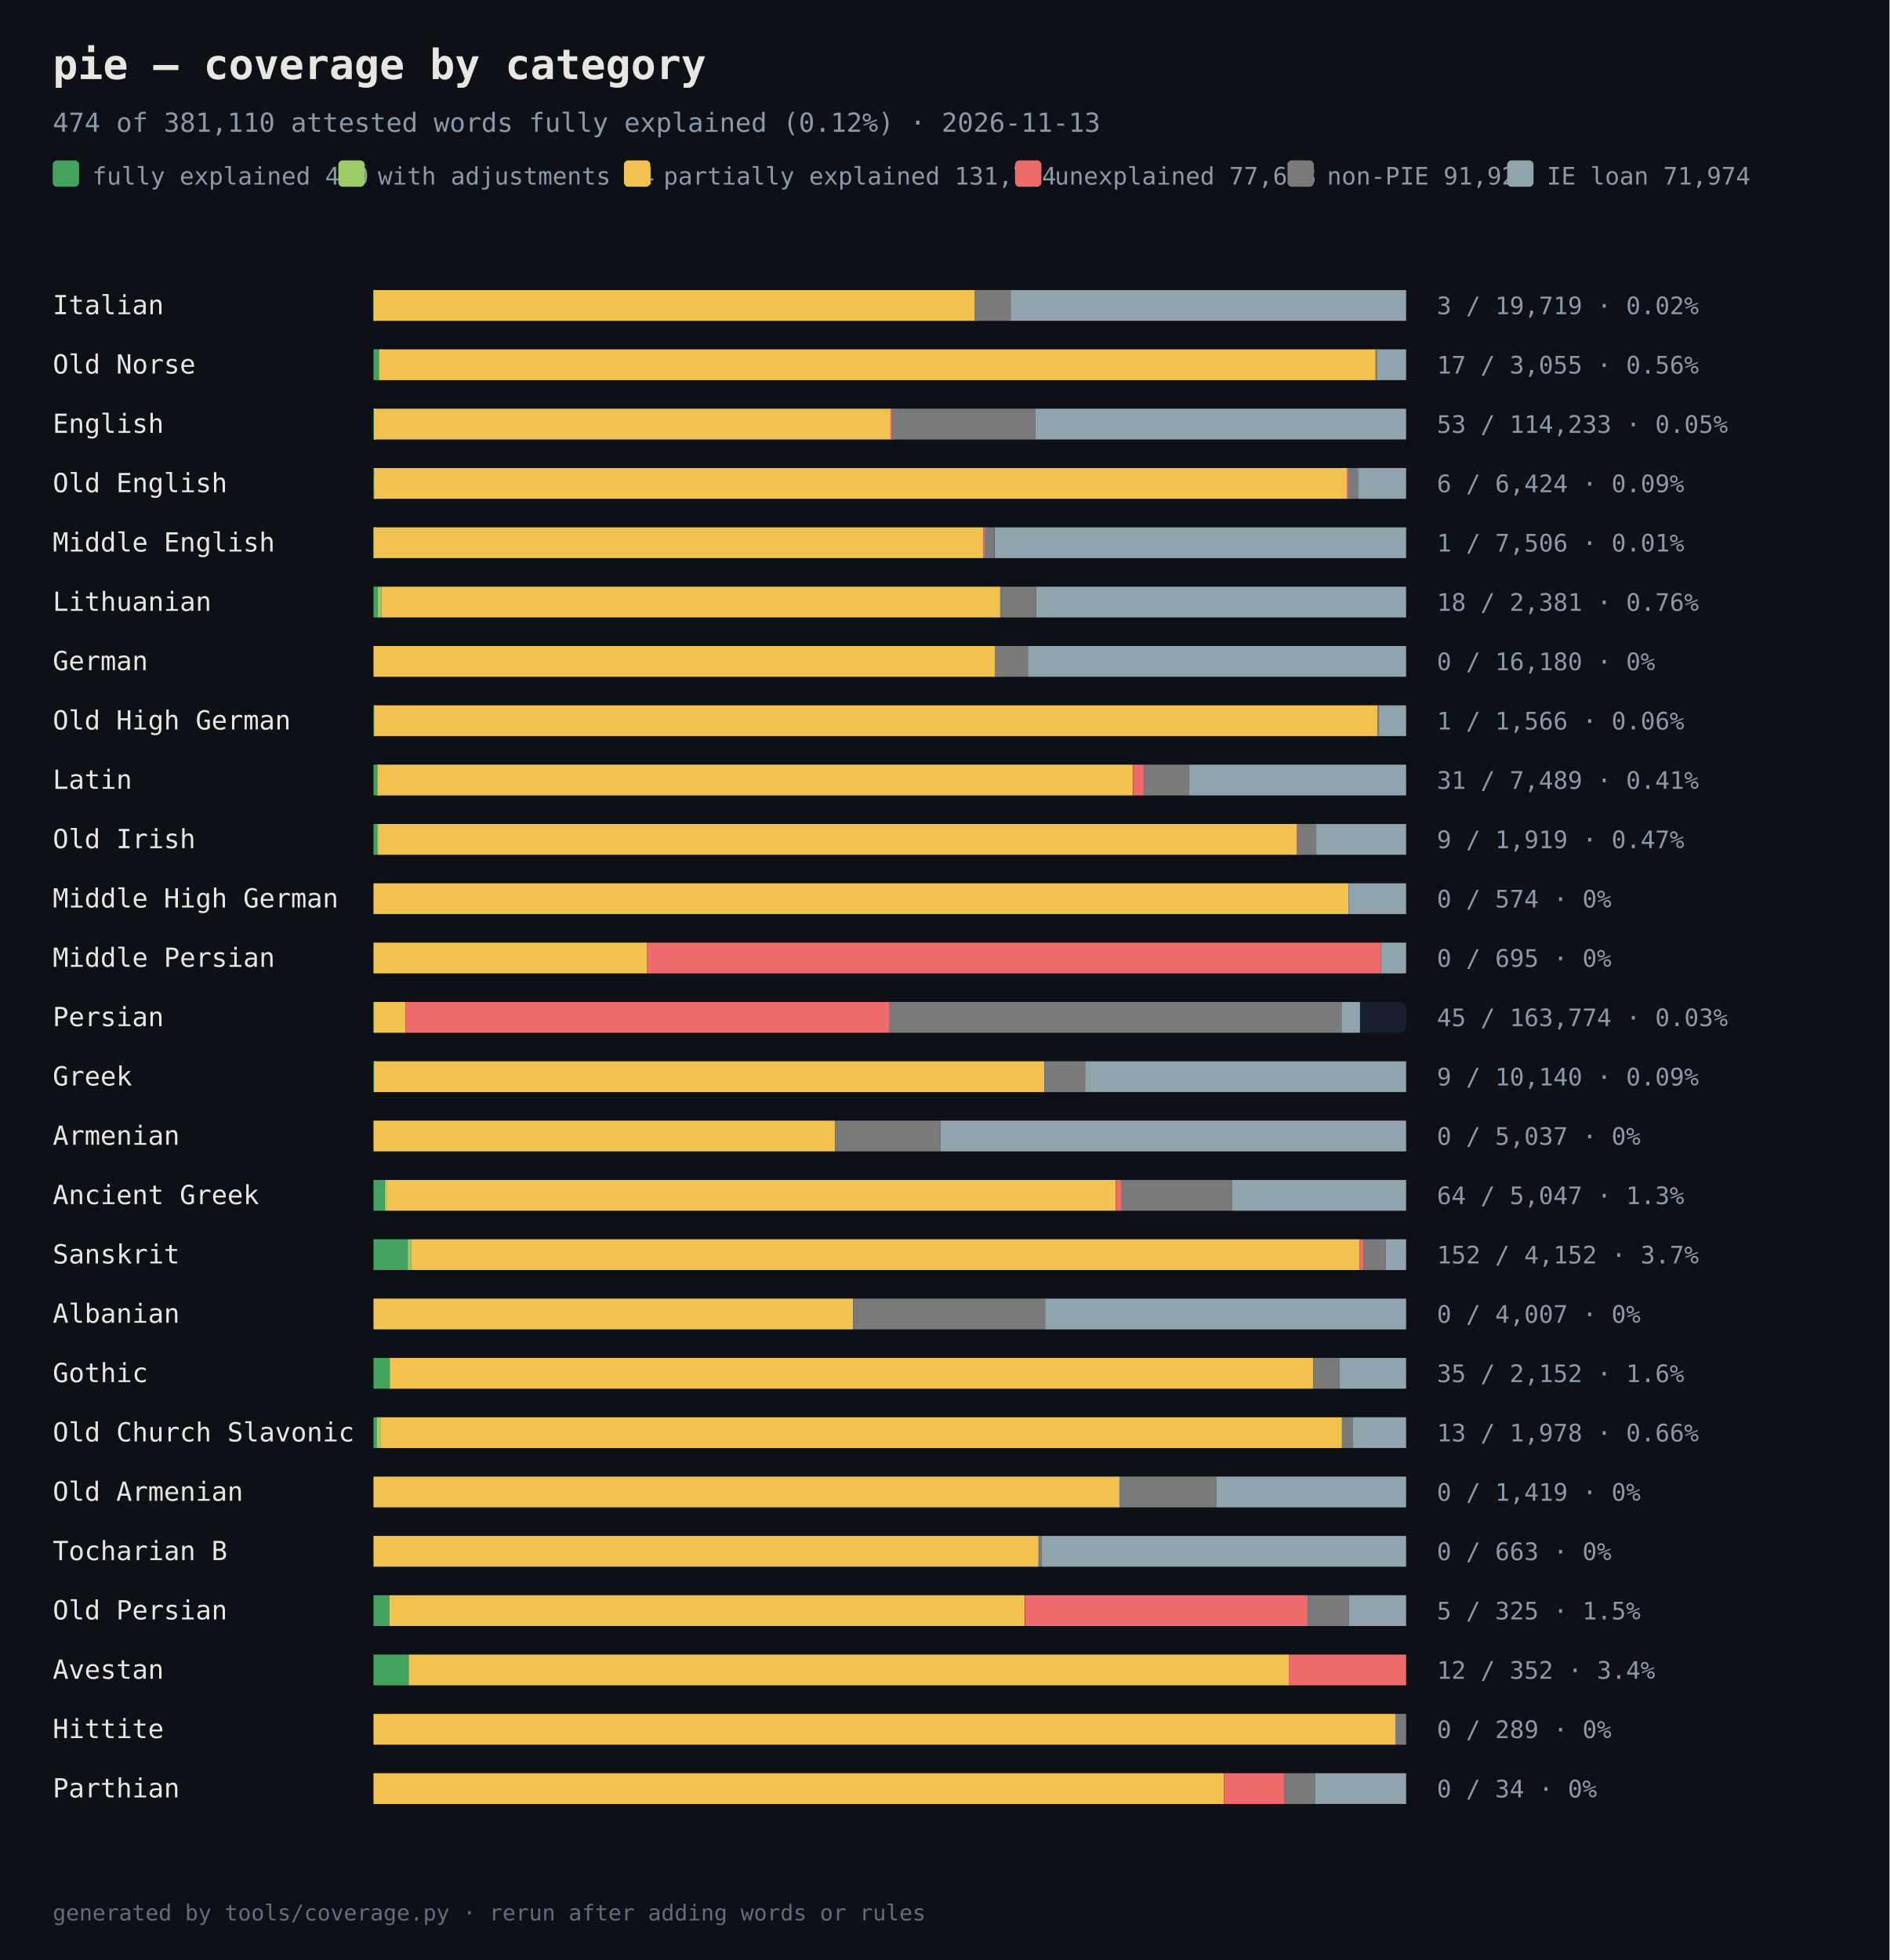
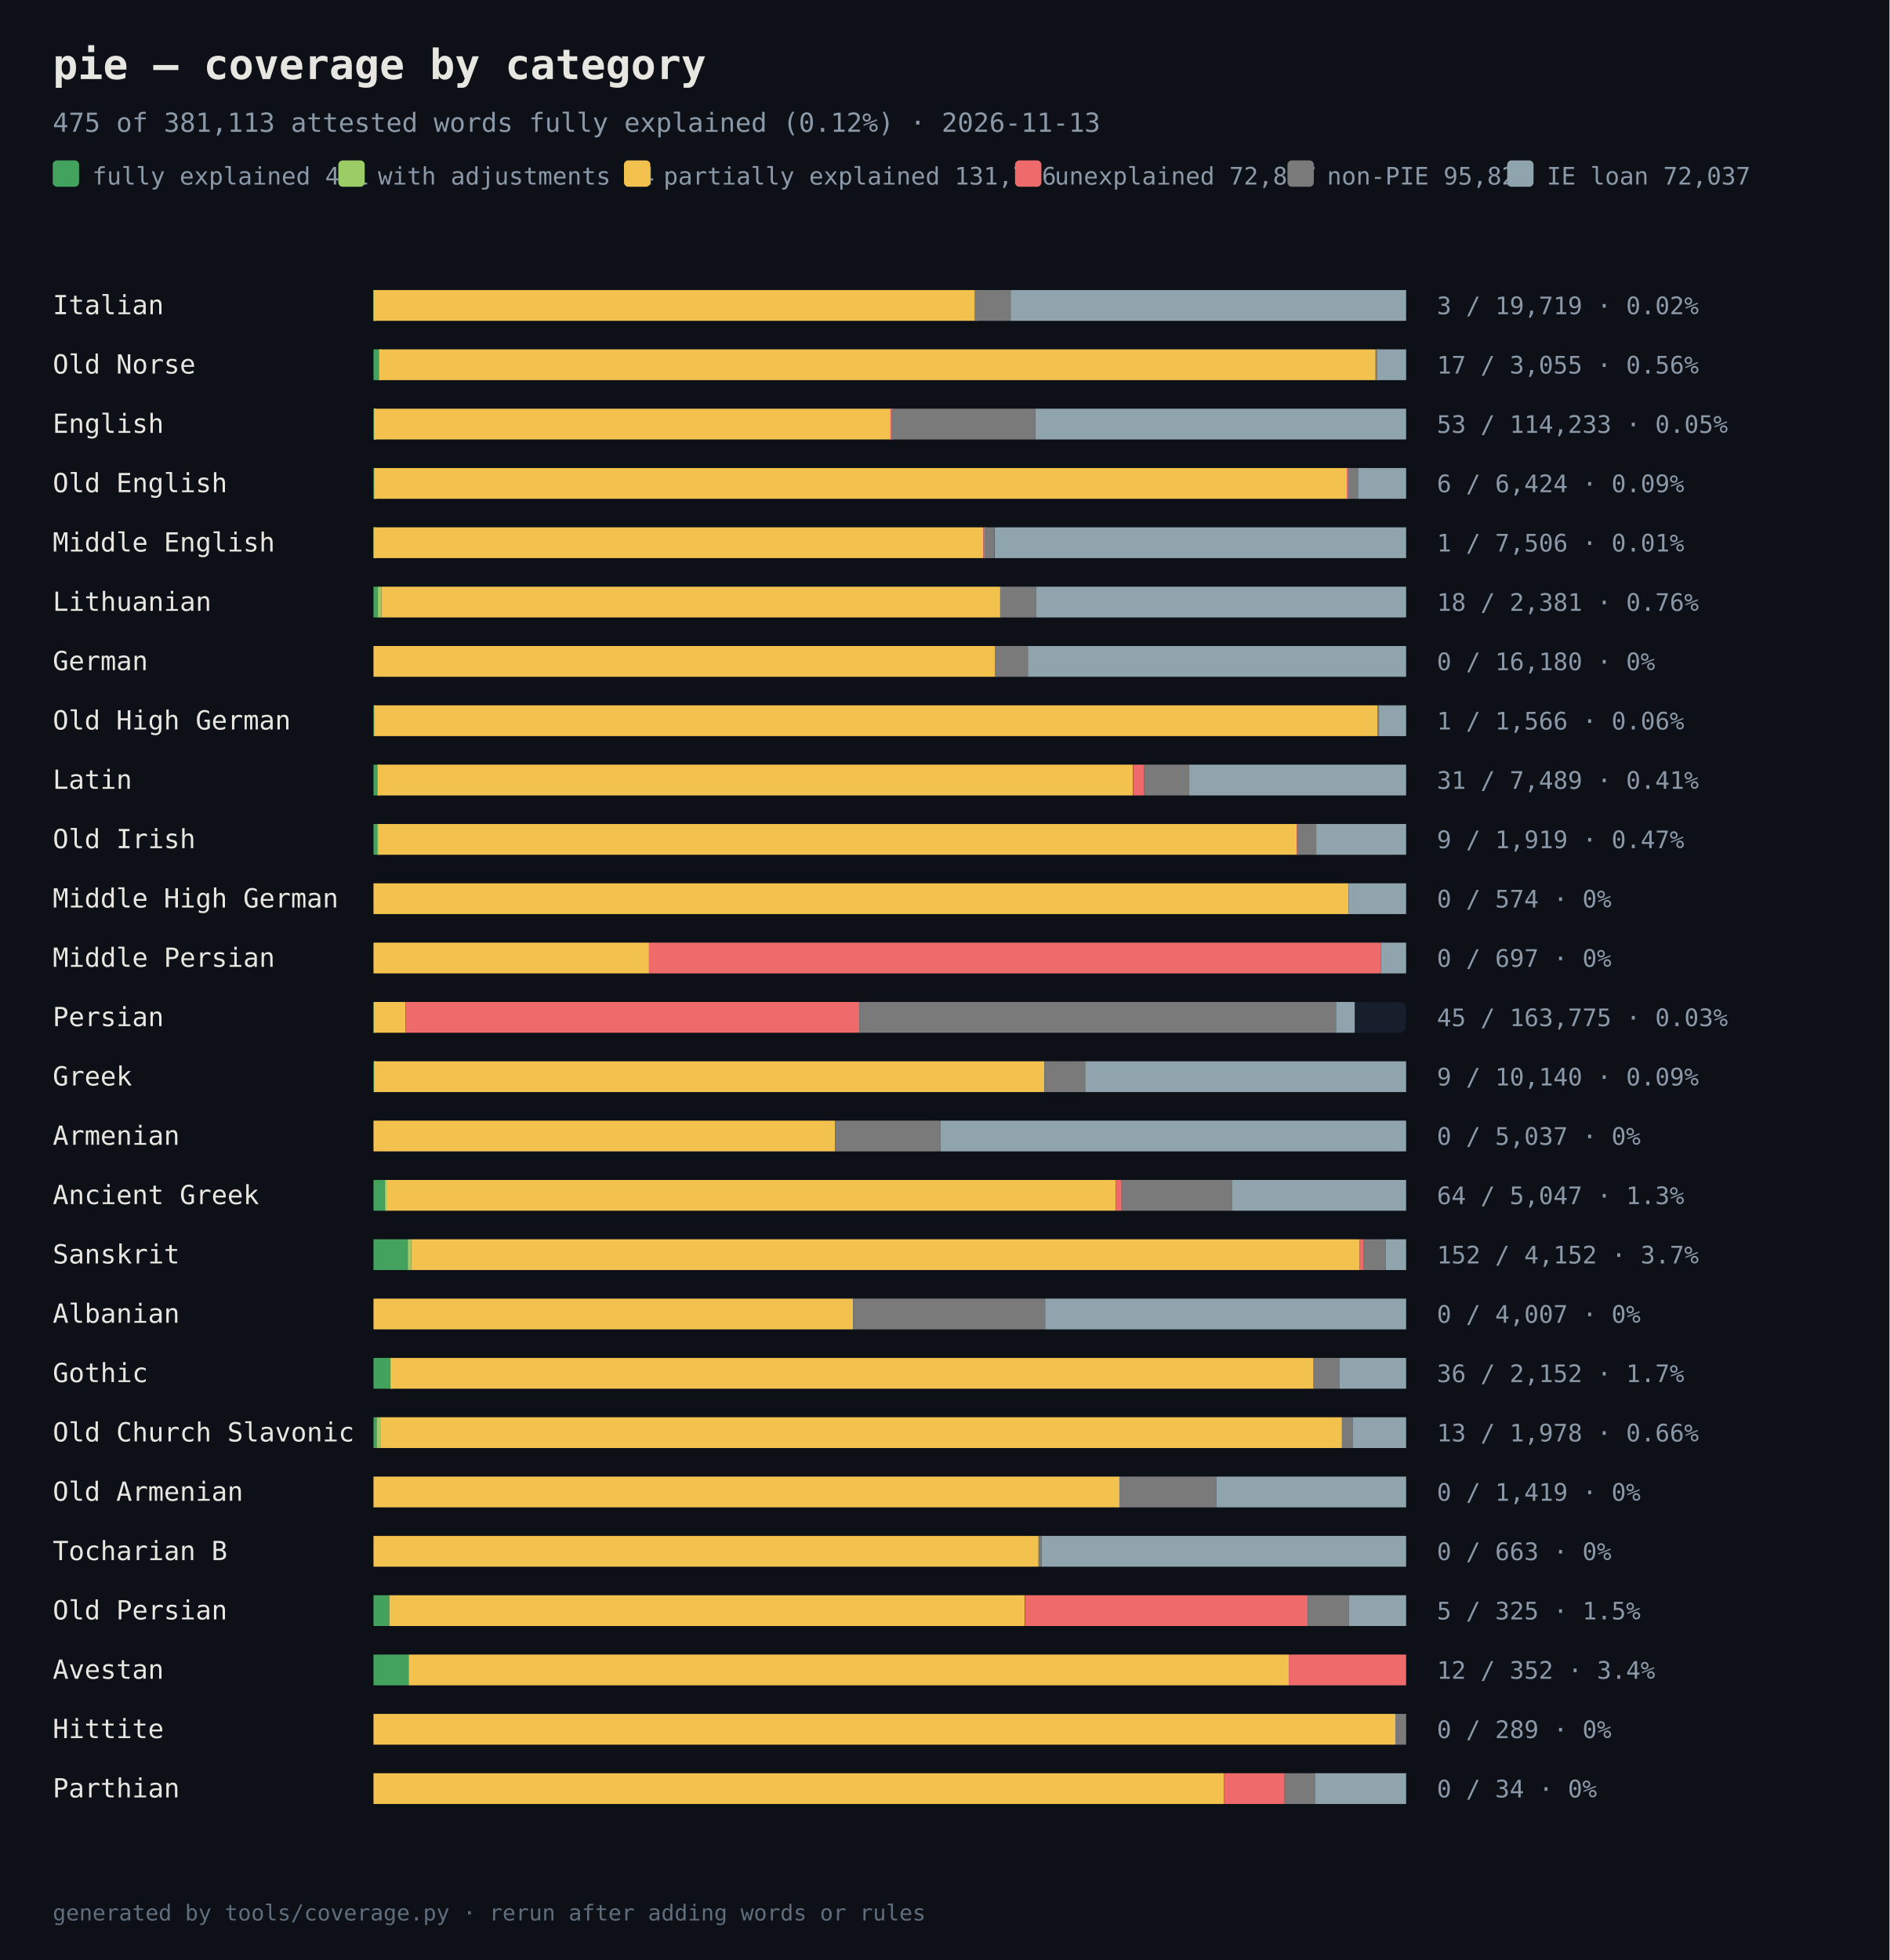
<svg xmlns="http://www.w3.org/2000/svg" width="860" height="892" viewBox="0 0 860 892" font-family="ui-monospace,SFMono-Regular,Menlo,monospace">
  <rect width="860" height="892" fill="#0d1117" />
  <text x="24" y="36" fill="#e8e6e1" font-size="19" font-weight="600">pie — coverage by category</text>
-   <text x="24" y="60" fill="#8b98a8" font-size="12">474 of 381,110 attested words fully explained (0.12%) · 2026-11-13</text>
+   <text x="24" y="60" fill="#8b98a8" font-size="12">475 of 381,113 attested words fully explained (0.12%) · 2026-11-13</text>
  <rect x="24" y="73" width="12" height="12" fill="#43a35e" rx="2" />
-   <text x="42" y="84" fill="#8b98a8" font-size="11">fully explained 420</text>
+   <text x="42" y="84" fill="#8b98a8" font-size="11">fully explained 421</text>
  <rect x="154" y="73" width="12" height="12" fill="#9ccc65" rx="2" />
  <text x="172" y="84" fill="#8b98a8" font-size="11">with adjustments 54</text>
  <rect x="284" y="73" width="12" height="12" fill="#f2c14e" rx="2" />
-   <text x="302" y="84" fill="#8b98a8" font-size="11">partially explained 131,784</text>
+   <text x="302" y="84" fill="#8b98a8" font-size="11">partially explained 131,786</text>
  <rect x="462" y="73" width="12" height="12" fill="#ef6b6b" rx="2" />
-   <text x="480" y="84" fill="#8b98a8" font-size="11">unexplained 77,633</text>
+   <text x="480" y="84" fill="#8b98a8" font-size="11">unexplained 72,837</text>
  <rect x="586" y="73" width="12" height="12" fill="#7a7a7a" rx="2" />
-   <text x="604" y="84" fill="#8b98a8" font-size="11">non-PIE 91,921</text>
+   <text x="604" y="84" fill="#8b98a8" font-size="11">non-PIE 95,828</text>
  <rect x="686" y="73" width="12" height="12" fill="#90a4ae" rx="2" />
-   <text x="704" y="84" fill="#8b98a8" font-size="11">IE loan 71,974</text>
+   <text x="704" y="84" fill="#8b98a8" font-size="11">IE loan 72,037</text>
  <text x="24" y="143" fill="#e8e6e1" font-size="12">Italian</text>
  <rect x="170" y="132" width="470" height="14" fill="#161f2b" rx="3" />
  <rect x="170.0" y="132" width="1.2" height="14" fill="#43a35e" />
  <rect x="170.0" y="132" width="1.2" height="14" fill="#9ccc65" />
  <rect x="170.1" y="132" width="273.6" height="14" fill="#f2c14e" />
  <rect x="443.7" y="132" width="1.2" height="14" fill="#ef6b6b" />
  <rect x="443.8" y="132" width="16.2" height="14" fill="#7a7a7a" />
  <rect x="460.0" y="132" width="180.0" height="14" fill="#90a4ae" />
  <text x="654" y="143" fill="#8b98a8" font-size="11">3 / 19,719 · 0.02%</text>
  <text x="24" y="170" fill="#e8e6e1" font-size="12">Old Norse</text>
  <rect x="170" y="159" width="470" height="14" fill="#161f2b" rx="3" />
  <rect x="170.0" y="159" width="2.5" height="14" fill="#43a35e" />
  <rect x="172.5" y="159" width="1.2" height="14" fill="#9ccc65" />
  <rect x="172.6" y="159" width="453.5" height="14" fill="#f2c14e" />
  <rect x="626.2" y="159" width="1.2" height="14" fill="#ef6b6b" />
  <rect x="626.3" y="159" width="1.2" height="14" fill="#7a7a7a" />
  <rect x="626.9" y="159" width="13.1" height="14" fill="#90a4ae" />
  <text x="654" y="170" fill="#8b98a8" font-size="11">17 / 3,055 · 0.56%</text>
  <text x="24" y="197" fill="#e8e6e1" font-size="12">English</text>
  <rect x="170" y="186" width="470" height="14" fill="#161f2b" rx="3" />
  <rect x="170.0" y="186" width="1.2" height="14" fill="#43a35e" />
  <rect x="170.2" y="186" width="1.2" height="14" fill="#9ccc65" />
  <rect x="170.2" y="186" width="235.1" height="14" fill="#f2c14e" />
  <rect x="405.3" y="186" width="1.2" height="14" fill="#ef6b6b" />
  <rect x="405.7" y="186" width="65.5" height="14" fill="#7a7a7a" />
  <rect x="471.2" y="186" width="168.8" height="14" fill="#90a4ae" />
  <text x="654" y="197" fill="#8b98a8" font-size="11">53 / 114,233 · 0.05%</text>
  <text x="24" y="224" fill="#e8e6e1" font-size="12">Old English</text>
  <rect x="170" y="213" width="470" height="14" fill="#161f2b" rx="3" />
  <rect x="170.0" y="213" width="1.2" height="14" fill="#43a35e" />
  <rect x="170.3" y="213" width="1.2" height="14" fill="#9ccc65" />
  <rect x="170.4" y="213" width="442.6" height="14" fill="#f2c14e" />
  <rect x="613.0" y="213" width="1.2" height="14" fill="#ef6b6b" />
  <rect x="613.5" y="213" width="4.6" height="14" fill="#7a7a7a" />
  <rect x="618.1" y="213" width="21.9" height="14" fill="#90a4ae" />
  <text x="654" y="224" fill="#8b98a8" font-size="11">6 / 6,424 · 0.09%</text>
  <text x="24" y="251" fill="#e8e6e1" font-size="12">Middle English</text>
  <rect x="170" y="240" width="470" height="14" fill="#161f2b" rx="3" />
  <rect x="170.0" y="240" width="1.2" height="14" fill="#9ccc65" />
  <rect x="170.1" y="240" width="277.4" height="14" fill="#f2c14e" />
  <rect x="447.5" y="240" width="1.2" height="14" fill="#ef6b6b" />
  <rect x="448.1" y="240" width="4.5" height="14" fill="#7a7a7a" />
  <rect x="452.7" y="240" width="187.3" height="14" fill="#90a4ae" />
  <text x="654" y="251" fill="#8b98a8" font-size="11">1 / 7,506 · 0.01%</text>
  <text x="24" y="278" fill="#e8e6e1" font-size="12">Lithuanian</text>
  <rect x="170" y="267" width="470" height="14" fill="#161f2b" rx="3" />
  <rect x="170.0" y="267" width="2.0" height="14" fill="#43a35e" />
  <rect x="172.0" y="267" width="1.6" height="14" fill="#9ccc65" />
  <rect x="173.6" y="267" width="281.7" height="14" fill="#f2c14e" />
  <rect x="455.2" y="267" width="16.4" height="14" fill="#7a7a7a" />
  <rect x="471.6" y="267" width="168.4" height="14" fill="#90a4ae" />
  <text x="654" y="278" fill="#8b98a8" font-size="11">18 / 2,381 · 0.76%</text>
  <text x="24" y="305" fill="#e8e6e1" font-size="12">German</text>
  <rect x="170" y="294" width="470" height="14" fill="#161f2b" rx="3" />
  <rect x="170.0" y="294" width="282.9" height="14" fill="#f2c14e" />
  <rect x="452.9" y="294" width="1.2" height="14" fill="#ef6b6b" />
  <rect x="453.0" y="294" width="15.0" height="14" fill="#7a7a7a" />
  <rect x="467.9" y="294" width="172.1" height="14" fill="#90a4ae" />
  <text x="654" y="305" fill="#8b98a8" font-size="11">0 / 16,180 · 0%</text>
  <text x="24" y="332" fill="#e8e6e1" font-size="12">Old High German</text>
  <rect x="170" y="321" width="470" height="14" fill="#161f2b" rx="3" />
  <rect x="170.0" y="321" width="1.2" height="14" fill="#43a35e" />
  <rect x="170.3" y="321" width="456.8" height="14" fill="#f2c14e" />
  <rect x="627.1" y="321" width="1.2" height="14" fill="#7a7a7a" />
  <rect x="627.7" y="321" width="12.3" height="14" fill="#90a4ae" />
  <text x="654" y="332" fill="#8b98a8" font-size="11">1 / 1,566 · 0.06%</text>
  <text x="24" y="359" fill="#e8e6e1" font-size="12">Latin</text>
  <rect x="170" y="348" width="470" height="14" fill="#161f2b" rx="3" />
  <rect x="170.0" y="348" width="1.8" height="14" fill="#43a35e" />
  <rect x="171.8" y="348" width="1.2" height="14" fill="#9ccc65" />
  <rect x="171.9" y="348" width="343.7" height="14" fill="#f2c14e" />
  <rect x="515.7" y="348" width="5.1" height="14" fill="#ef6b6b" />
  <rect x="520.8" y="348" width="20.6" height="14" fill="#7a7a7a" />
  <rect x="541.3" y="348" width="98.7" height="14" fill="#90a4ae" />
  <text x="654" y="359" fill="#8b98a8" font-size="11">31 / 7,489 · 0.41%</text>
  <text x="24" y="386" fill="#e8e6e1" font-size="12">Old Irish</text>
  <rect x="170" y="375" width="470" height="14" fill="#161f2b" rx="3" />
  <rect x="170.0" y="375" width="1.7" height="14" fill="#43a35e" />
  <rect x="171.7" y="375" width="1.2" height="14" fill="#9ccc65" />
  <rect x="172.2" y="375" width="418.1" height="14" fill="#f2c14e" />
  <rect x="590.3" y="375" width="1.2" height="14" fill="#ef6b6b" />
  <rect x="590.5" y="375" width="8.6" height="14" fill="#7a7a7a" />
  <rect x="599.1" y="375" width="40.9" height="14" fill="#90a4ae" />
  <text x="654" y="386" fill="#8b98a8" font-size="11">9 / 1,919 · 0.47%</text>
  <text x="24" y="413" fill="#e8e6e1" font-size="12">Middle High German</text>
  <rect x="170" y="402" width="470" height="14" fill="#161f2b" rx="3" />
  <rect x="170.0" y="402" width="443.8" height="14" fill="#f2c14e" />
  <rect x="613.8" y="402" width="26.2" height="14" fill="#90a4ae" />
  <text x="654" y="413" fill="#8b98a8" font-size="11">0 / 574 · 0%</text>
  <text x="24" y="440" fill="#e8e6e1" font-size="12">Middle Persian</text>
  <rect x="170" y="429" width="470" height="14" fill="#161f2b" rx="3" />
-   <rect x="170.0" y="429" width="124.4" height="14" fill="#f2c14e" />
-   <rect x="294.4" y="429" width="334.1" height="14" fill="#ef6b6b" />
+   <rect x="170.0" y="429" width="125.4" height="14" fill="#f2c14e" />
+   <rect x="295.4" y="429" width="333.1" height="14" fill="#ef6b6b" />
  <rect x="628.5" y="429" width="11.5" height="14" fill="#90a4ae" />
-   <text x="654" y="440" fill="#8b98a8" font-size="11">0 / 695 · 0%</text>
+   <text x="654" y="440" fill="#8b98a8" font-size="11">0 / 697 · 0%</text>
  <text x="24" y="467" fill="#e8e6e1" font-size="12">Persian</text>
  <rect x="170" y="456" width="470" height="14" fill="#161f2b" rx="3" />
  <rect x="170.0" y="456" width="1.2" height="14" fill="#43a35e" />
  <rect x="170.1" y="456" width="14.5" height="14" fill="#f2c14e" />
-   <rect x="184.6" y="456" width="220.3" height="14" fill="#ef6b6b" />
-   <rect x="404.9" y="456" width="205.7" height="14" fill="#7a7a7a" />
-   <rect x="610.6" y="456" width="8.4" height="14" fill="#90a4ae" />
-   <text x="654" y="467" fill="#8b98a8" font-size="11">45 / 163,774 · 0.03%</text>
+   <rect x="184.6" y="456" width="206.5" height="14" fill="#ef6b6b" />
+   <rect x="391.1" y="456" width="217.0" height="14" fill="#7a7a7a" />
+   <rect x="608.1" y="456" width="8.5" height="14" fill="#90a4ae" />
+   <text x="654" y="467" fill="#8b98a8" font-size="11">45 / 163,775 · 0.03%</text>
  <text x="24" y="494" fill="#e8e6e1" font-size="12">Greek</text>
  <rect x="170" y="483" width="470" height="14" fill="#161f2b" rx="3" />
  <rect x="170.0" y="483" width="1.2" height="14" fill="#43a35e" />
  <rect x="170.2" y="483" width="1.2" height="14" fill="#9ccc65" />
  <rect x="170.4" y="483" width="304.9" height="14" fill="#f2c14e" />
  <rect x="475.3" y="483" width="18.9" height="14" fill="#7a7a7a" />
  <rect x="494.1" y="483" width="145.9" height="14" fill="#90a4ae" />
  <text x="654" y="494" fill="#8b98a8" font-size="11">9 / 10,140 · 0.09%</text>
  <text x="24" y="521" fill="#e8e6e1" font-size="12">Armenian</text>
  <rect x="170" y="510" width="470" height="14" fill="#161f2b" rx="3" />
  <rect x="170.0" y="510" width="210.1" height="14" fill="#f2c14e" />
  <rect x="380.1" y="510" width="48.0" height="14" fill="#7a7a7a" />
  <rect x="428.1" y="510" width="211.9" height="14" fill="#90a4ae" />
  <text x="654" y="521" fill="#8b98a8" font-size="11">0 / 5,037 · 0%</text>
  <text x="24" y="548" fill="#e8e6e1" font-size="12">Ancient Greek</text>
  <rect x="170" y="537" width="470" height="14" fill="#161f2b" rx="3" />
  <rect x="170.0" y="537" width="5.1" height="14" fill="#43a35e" />
  <rect x="175.1" y="537" width="1.2" height="14" fill="#9ccc65" />
  <rect x="176.0" y="537" width="331.8" height="14" fill="#f2c14e" />
  <rect x="507.8" y="537" width="2.7" height="14" fill="#ef6b6b" />
  <rect x="510.5" y="537" width="50.2" height="14" fill="#7a7a7a" />
  <rect x="560.7" y="537" width="79.3" height="14" fill="#90a4ae" />
  <text x="654" y="548" fill="#8b98a8" font-size="11">64 / 5,047 · 1.3%</text>
  <text x="24" y="575" fill="#e8e6e1" font-size="12">Sanskrit</text>
  <rect x="170" y="564" width="470" height="14" fill="#161f2b" rx="3" />
  <rect x="170.0" y="564" width="15.6" height="14" fill="#43a35e" />
  <rect x="185.6" y="564" width="1.6" height="14" fill="#9ccc65" />
  <rect x="187.2" y="564" width="431.7" height="14" fill="#f2c14e" />
  <rect x="618.9" y="564" width="1.6" height="14" fill="#ef6b6b" />
  <rect x="620.5" y="564" width="10.2" height="14" fill="#7a7a7a" />
  <rect x="630.7" y="564" width="9.3" height="14" fill="#90a4ae" />
  <text x="654" y="575" fill="#8b98a8" font-size="11">152 / 4,152 · 3.7%</text>
  <text x="24" y="602" fill="#e8e6e1" font-size="12">Albanian</text>
  <rect x="170" y="591" width="470" height="14" fill="#161f2b" rx="3" />
  <rect x="170.0" y="591" width="218.3" height="14" fill="#f2c14e" />
  <rect x="388.3" y="591" width="87.4" height="14" fill="#7a7a7a" />
  <rect x="475.7" y="591" width="164.3" height="14" fill="#90a4ae" />
  <text x="654" y="602" fill="#8b98a8" font-size="11">0 / 4,007 · 0%</text>
  <text x="24" y="629" fill="#e8e6e1" font-size="12">Gothic</text>
  <rect x="170" y="618" width="470" height="14" fill="#161f2b" rx="3" />
-   <rect x="170.0" y="618" width="7.4" height="14" fill="#43a35e" />
-   <rect x="177.4" y="618" width="1.2" height="14" fill="#9ccc65" />
-   <rect x="177.6" y="618" width="420.2" height="14" fill="#f2c14e" />
+   <rect x="170.0" y="618" width="7.6" height="14" fill="#43a35e" />
+   <rect x="177.6" y="618" width="1.2" height="14" fill="#9ccc65" />
+   <rect x="177.9" y="618" width="420.0" height="14" fill="#f2c14e" />
  <rect x="597.8" y="618" width="11.8" height="14" fill="#7a7a7a" />
  <rect x="609.6" y="618" width="30.4" height="14" fill="#90a4ae" />
-   <text x="654" y="629" fill="#8b98a8" font-size="11">35 / 2,152 · 1.6%</text>
+   <text x="654" y="629" fill="#8b98a8" font-size="11">36 / 2,152 · 1.7%</text>
  <text x="24" y="656" fill="#e8e6e1" font-size="12">Old Church Slavonic</text>
  <rect x="170" y="645" width="470" height="14" fill="#161f2b" rx="3" />
  <rect x="170.0" y="645" width="1.4" height="14" fill="#43a35e" />
  <rect x="171.4" y="645" width="1.7" height="14" fill="#9ccc65" />
  <rect x="173.1" y="645" width="437.7" height="14" fill="#f2c14e" />
  <rect x="610.8" y="645" width="5.0" height="14" fill="#7a7a7a" />
  <rect x="615.8" y="645" width="24.2" height="14" fill="#90a4ae" />
  <text x="654" y="656" fill="#8b98a8" font-size="11">13 / 1,978 · 0.66%</text>
  <text x="24" y="683" fill="#e8e6e1" font-size="12">Old Armenian</text>
  <rect x="170" y="672" width="470" height="14" fill="#161f2b" rx="3" />
  <rect x="170.0" y="672" width="339.5" height="14" fill="#f2c14e" />
  <rect x="509.5" y="672" width="44.1" height="14" fill="#7a7a7a" />
  <rect x="553.6" y="672" width="86.4" height="14" fill="#90a4ae" />
  <text x="654" y="683" fill="#8b98a8" font-size="11">0 / 1,419 · 0%</text>
  <text x="24" y="710" fill="#e8e6e1" font-size="12">Tocharian B</text>
  <rect x="170" y="699" width="470" height="14" fill="#161f2b" rx="3" />
  <rect x="170.0" y="699" width="302.7" height="14" fill="#f2c14e" />
  <rect x="472.7" y="699" width="1.4" height="14" fill="#7a7a7a" />
  <rect x="474.1" y="699" width="165.9" height="14" fill="#90a4ae" />
  <text x="654" y="710" fill="#8b98a8" font-size="11">0 / 663 · 0%</text>
  <text x="24" y="737" fill="#e8e6e1" font-size="12">Old Persian</text>
  <rect x="170" y="726" width="470" height="14" fill="#161f2b" rx="3" />
  <rect x="170.0" y="726" width="7.2" height="14" fill="#43a35e" />
  <rect x="177.2" y="726" width="289.2" height="14" fill="#f2c14e" />
  <rect x="466.5" y="726" width="128.7" height="14" fill="#ef6b6b" />
  <rect x="595.2" y="726" width="18.8" height="14" fill="#7a7a7a" />
  <rect x="614.0" y="726" width="26.0" height="14" fill="#90a4ae" />
  <text x="654" y="737" fill="#8b98a8" font-size="11">5 / 325 · 1.5%</text>
  <text x="24" y="764" fill="#e8e6e1" font-size="12">Avestan</text>
  <rect x="170" y="753" width="470" height="14" fill="#161f2b" rx="3" />
  <rect x="170.0" y="753" width="16.0" height="14" fill="#43a35e" />
  <rect x="186.0" y="753" width="400.6" height="14" fill="#f2c14e" />
  <rect x="586.6" y="753" width="53.4" height="14" fill="#ef6b6b" />
  <text x="654" y="764" fill="#8b98a8" font-size="11">12 / 352 · 3.4%</text>
  <text x="24" y="791" fill="#e8e6e1" font-size="12">Hittite</text>
  <rect x="170" y="780" width="470" height="14" fill="#161f2b" rx="3" />
  <rect x="170.0" y="780" width="465.1" height="14" fill="#f2c14e" />
  <rect x="635.1" y="780" width="4.9" height="14" fill="#7a7a7a" />
  <text x="654" y="791" fill="#8b98a8" font-size="11">0 / 289 · 0%</text>
  <text x="24" y="818" fill="#e8e6e1" font-size="12">Parthian</text>
  <rect x="170" y="807" width="470" height="14" fill="#161f2b" rx="3" />
  <rect x="170.0" y="807" width="387.1" height="14" fill="#f2c14e" />
  <rect x="557.1" y="807" width="27.6" height="14" fill="#ef6b6b" />
  <rect x="584.7" y="807" width="13.8" height="14" fill="#7a7a7a" />
  <rect x="598.5" y="807" width="41.5" height="14" fill="#90a4ae" />
  <text x="654" y="818" fill="#8b98a8" font-size="11">0 / 34 · 0%</text>
  <text x="24" y="874" fill="#5f6d7d" font-size="10">generated by tools/coverage.py · rerun after adding words or rules</text>
</svg>
